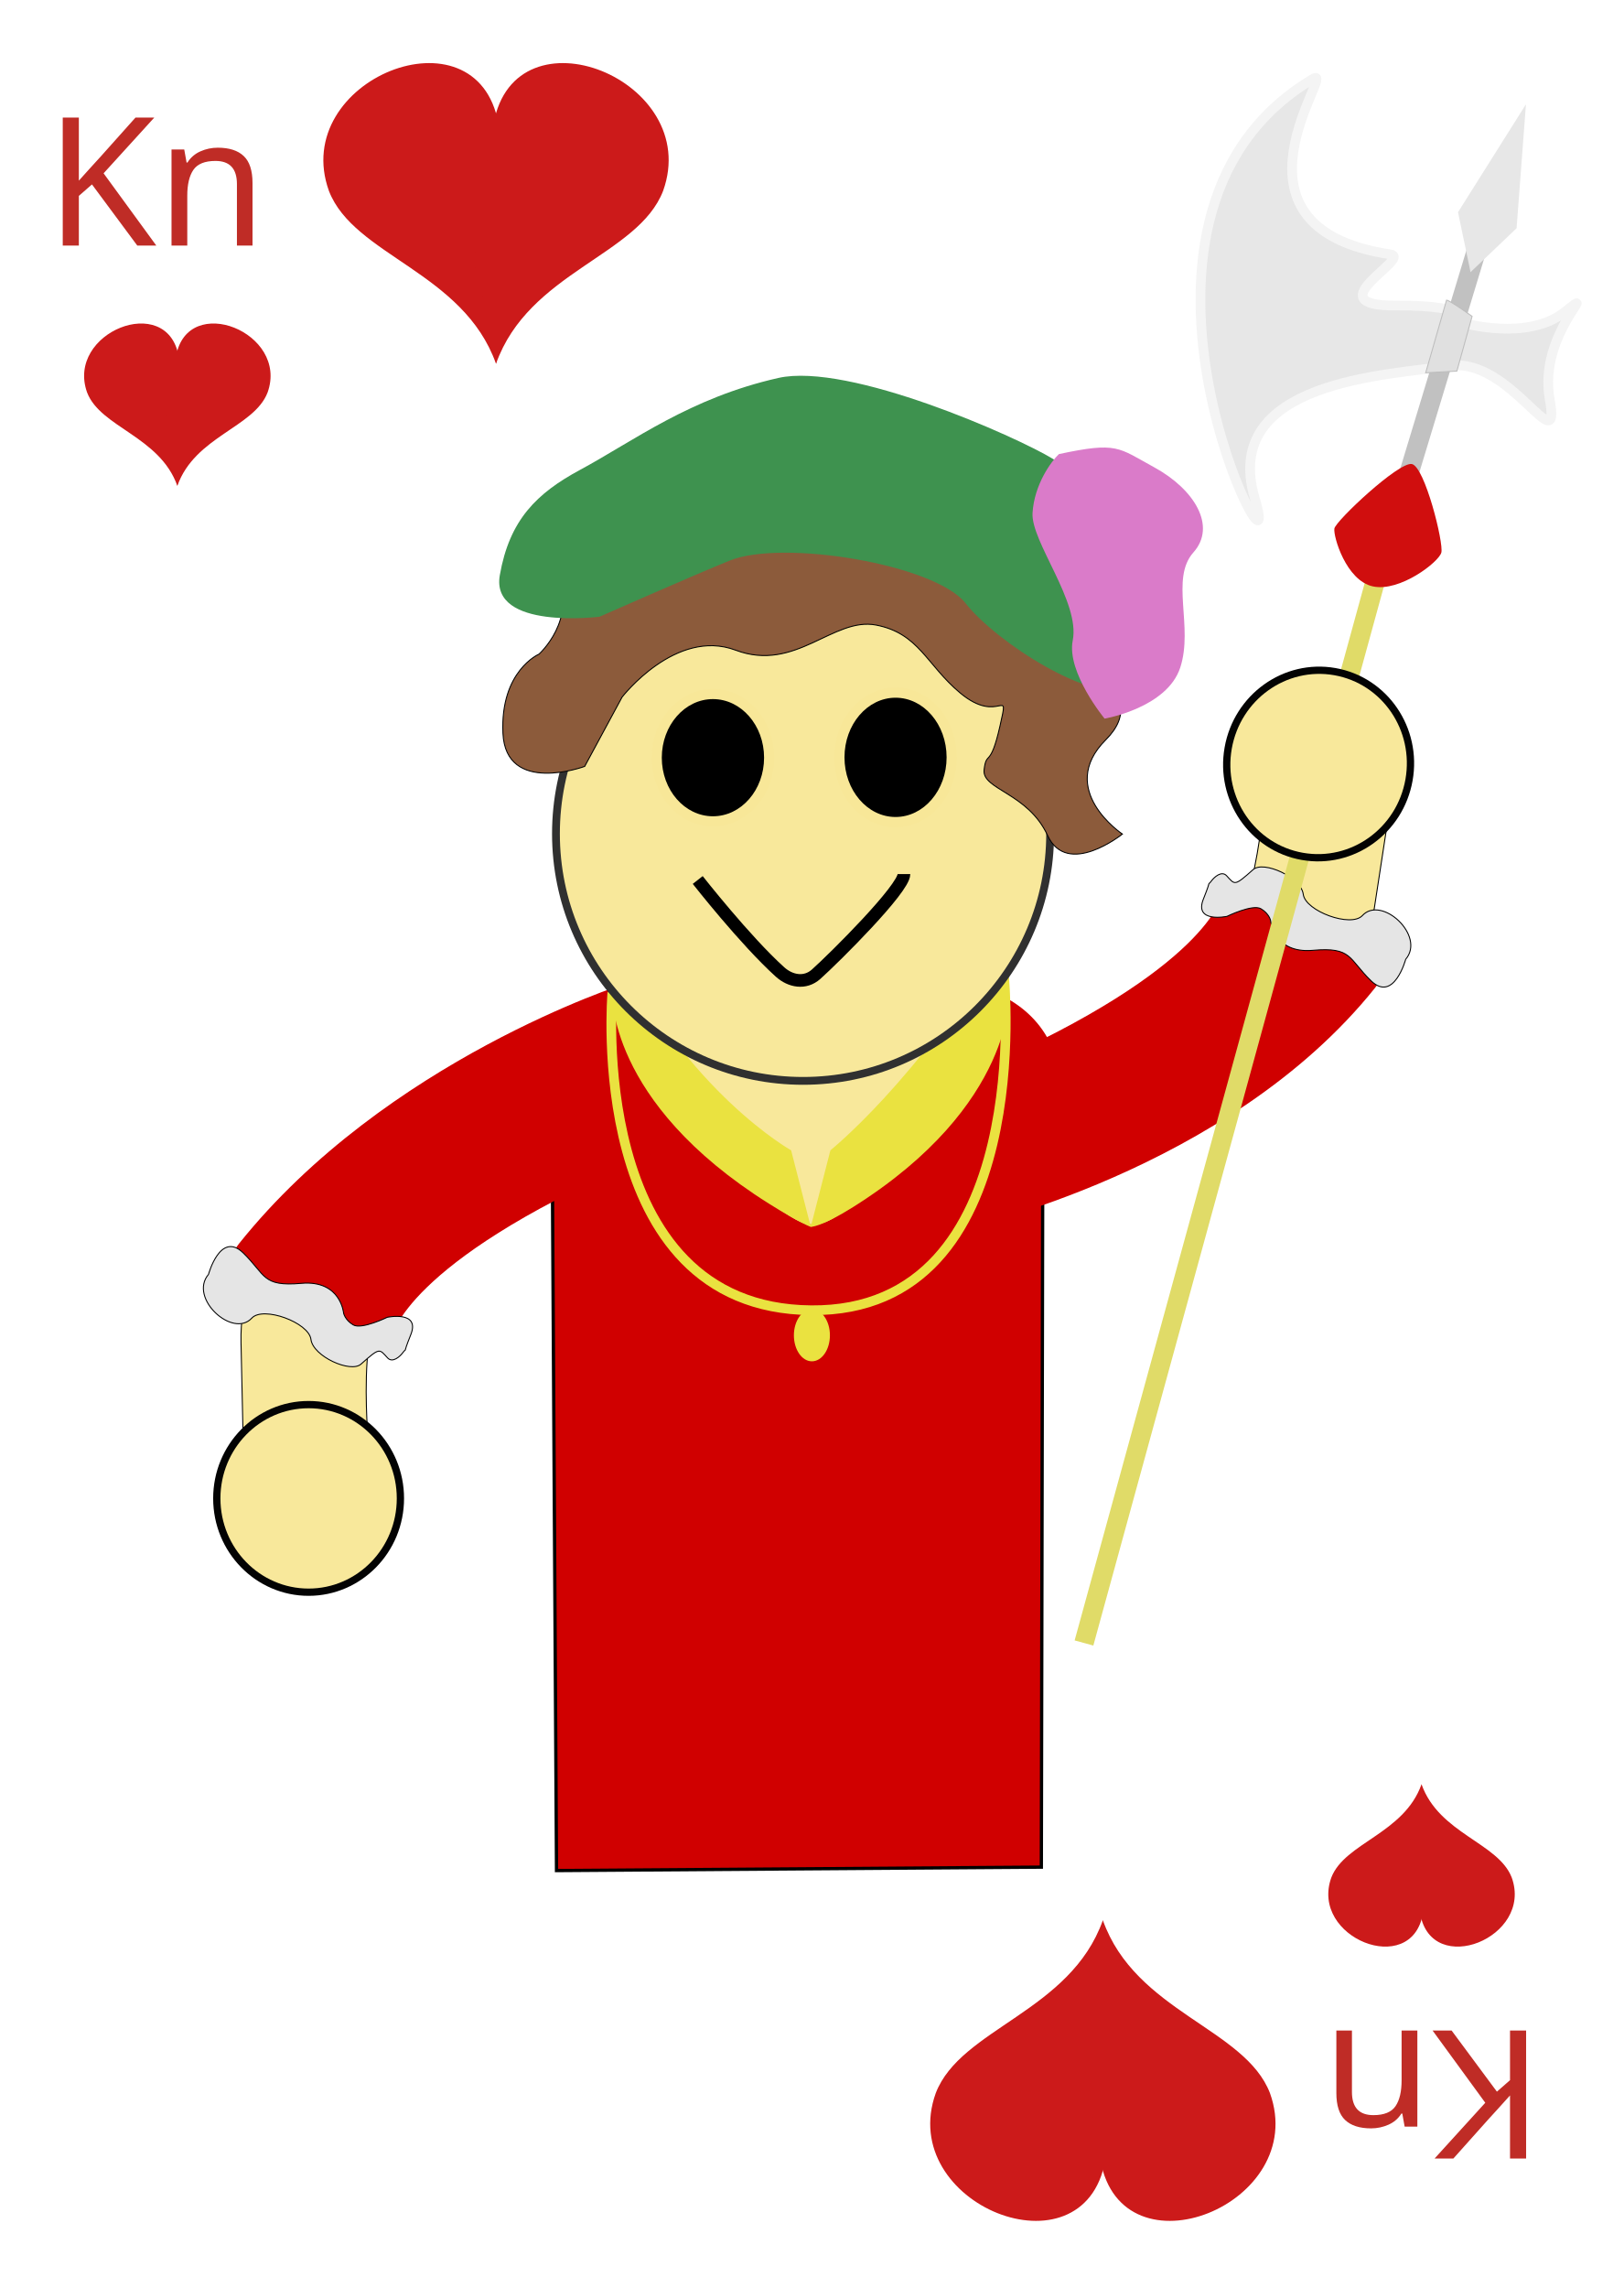
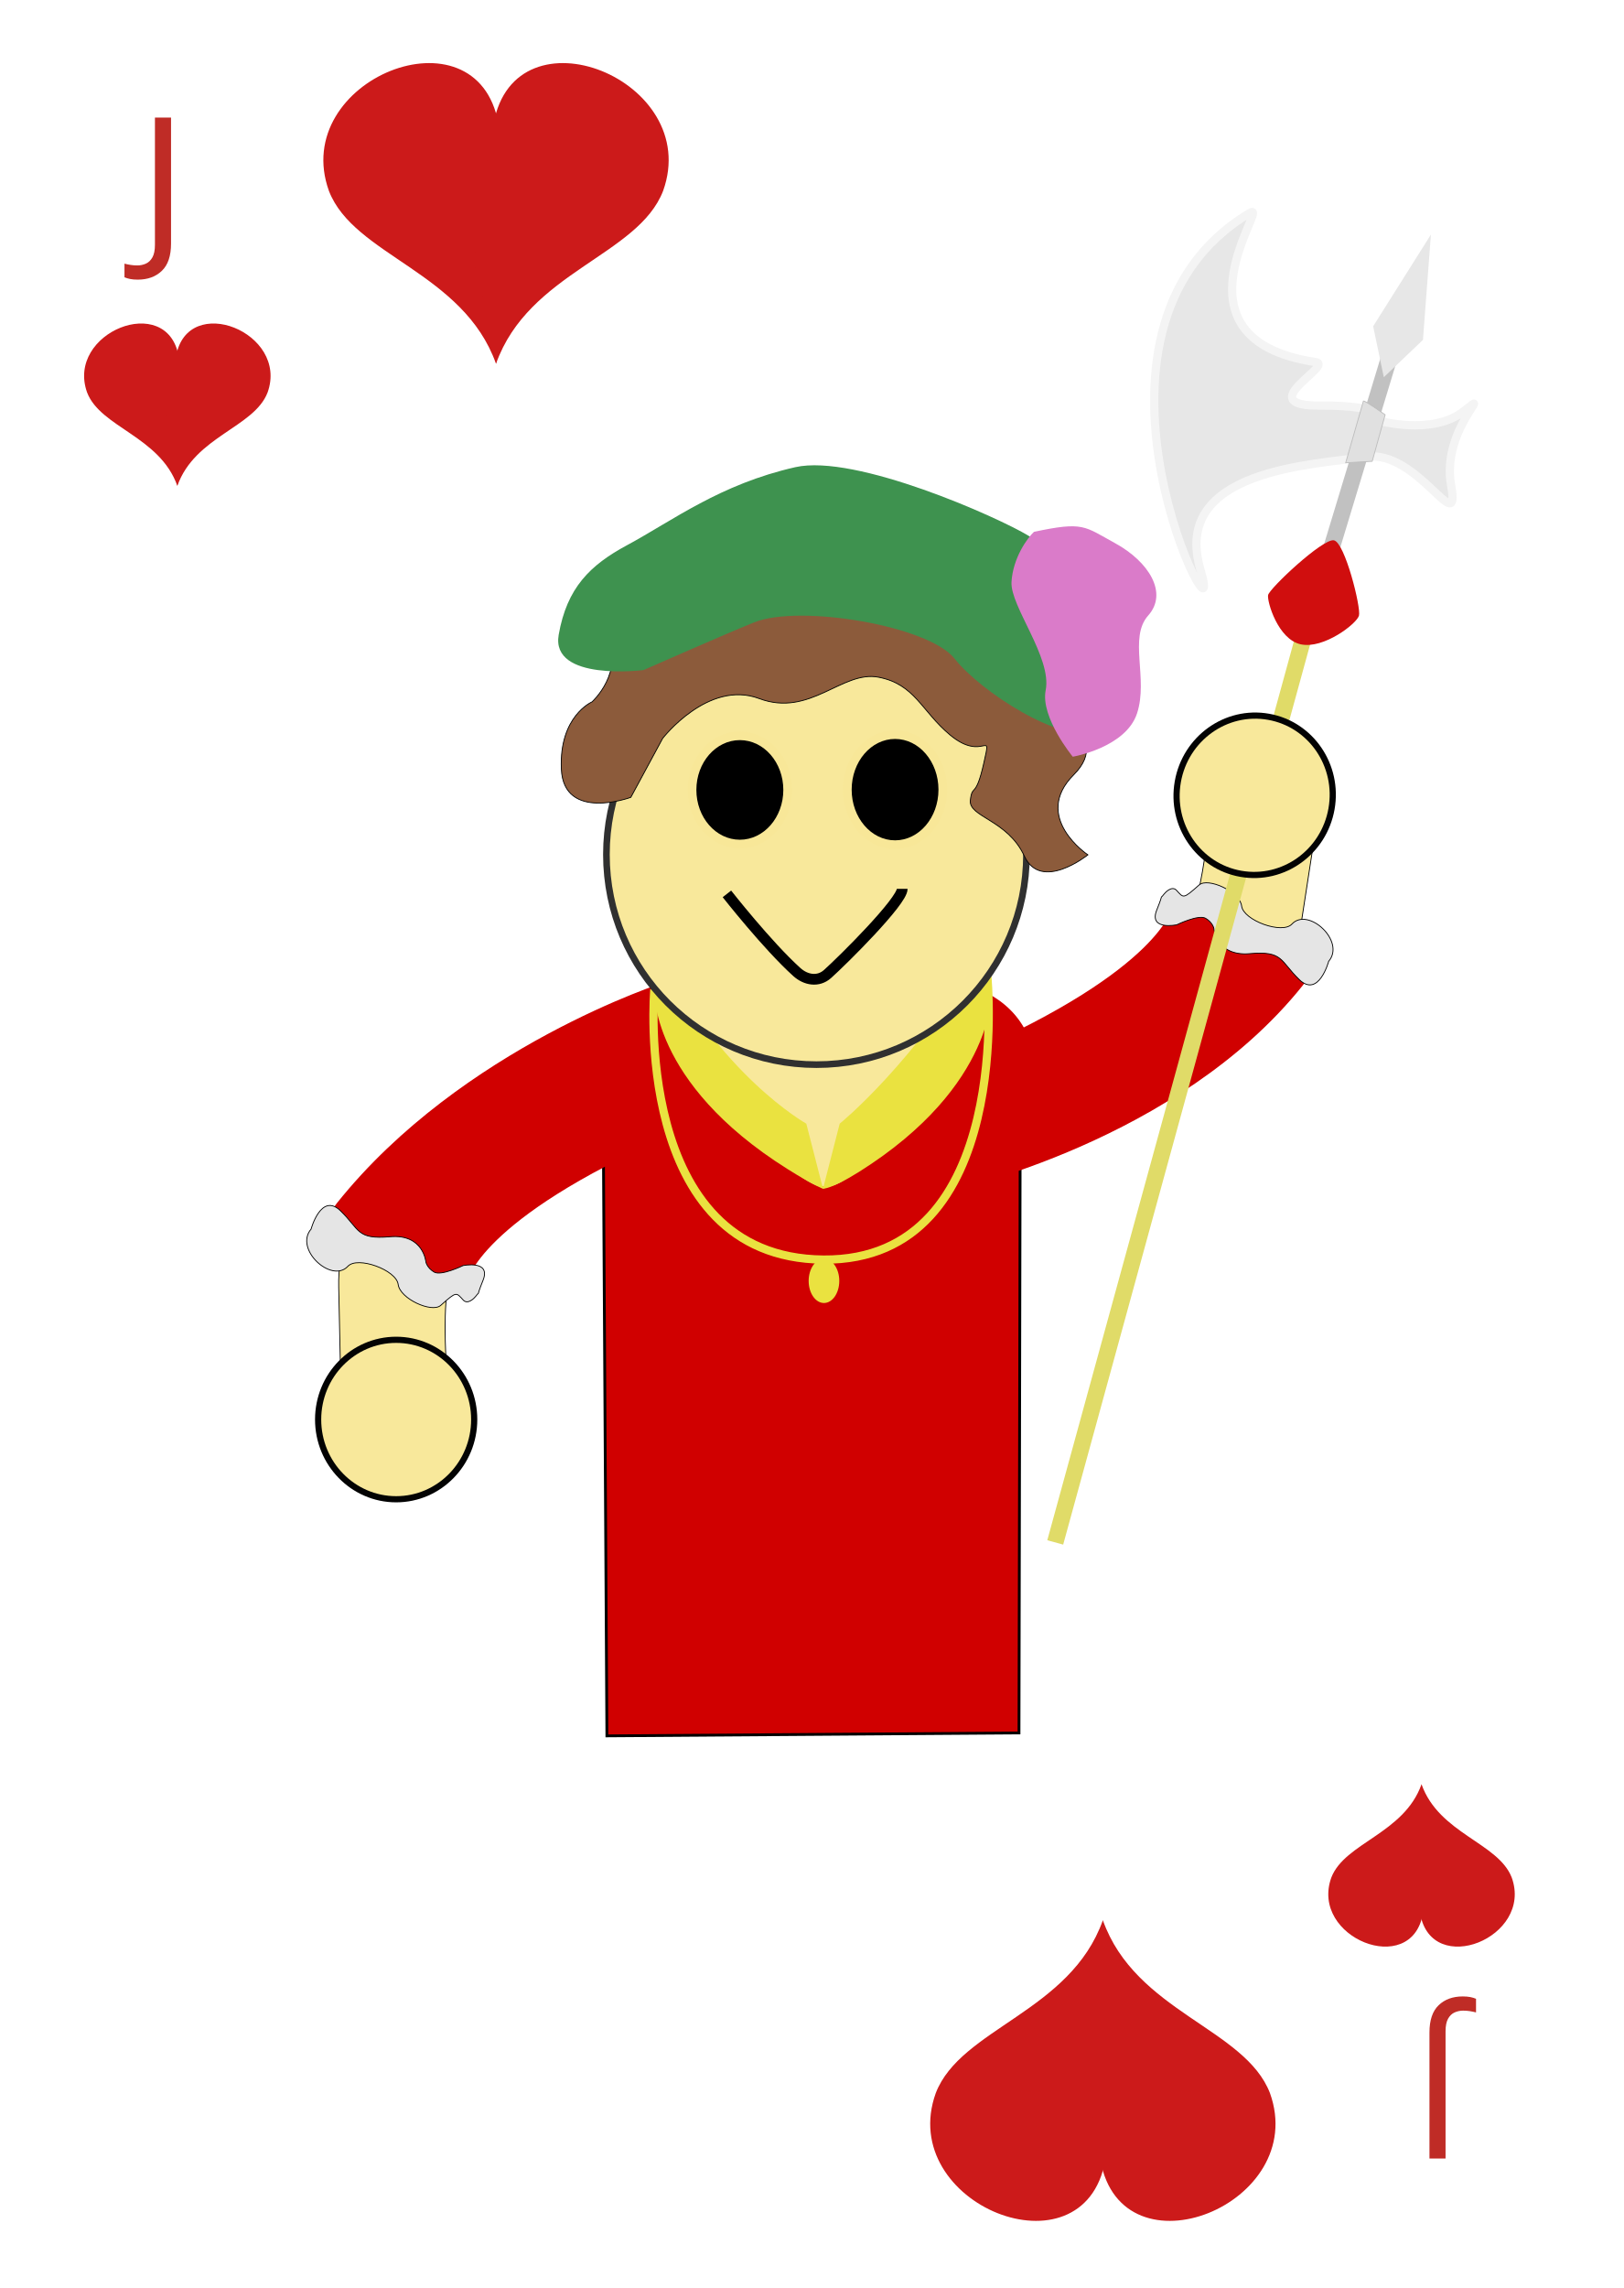
- <svg xmlns="http://www.w3.org/2000/svg" id="svg8" version="1.1" viewBox="0 0 443 624" height="624mm" width="443mm">
+ <svg xmlns="http://www.w3.org/2000/svg" width="443mm" height="624mm" viewBox="0 0 443 624" version="1.1" id="svg8">
  <defs id="defs2">
-     <clipPath clipPathUnits="userSpaceOnUse" id="clipEmfPath1">
-       <path d="M 0,0 H 264.091 V 373.013 H 0 Z" id="path833" />
+     <clipPath id="clipEmfPath1" clipPathUnits="userSpaceOnUse">
+       <path id="path833" d="M 0,0 H 264.091 V 373.013 H 0 Z" />
    </clipPath>
-     <pattern id="EMFhbasepattern" patternUnits="userSpaceOnUse" width="6" height="6" x="0" y="0" />
-     <filter style="color-interpolation-filters:sRGB" id="filter1924" x="-3.9509687e-06" width="1" y="-6.1138082e-06" height="1">
-       <feGaussianBlur stdDeviation="0" id="feGaussianBlur1926" />
+     <pattern y="0" x="0" height="6" width="6" patternUnits="userSpaceOnUse" id="EMFhbasepattern" />
+     <filter height="1" y="-6.1138082e-06" width="1" x="-3.9509687e-06" id="filter1924" style="color-interpolation-filters:sRGB">
+       <feGaussianBlur id="feGaussianBlur1926" stdDeviation="0" />
    </filter>
  </defs>
  <g id="layer1">
-     <path id="path903" d="m 150.516,290.759 1.305,219.398 132.266,-0.94 0.435,-218.458 z" style="fill:#d00000;fill-opacity:1;stroke:#000000;stroke-width:0.895px;stroke-linecap:butt;stroke-linejoin:miter;stroke-opacity:1" />
-     <path id="path990" d="m 130.428,288.651 c 0,0 -65.748,30.469 -64.679,77.508 1.069,47.039 0.535,26.727 0.535,26.727 l 34.105,-0.802 c 0,0 -1.217,-14.429 0.183,-25.183 1.4,-10.753 15.726,-38.271 33.063,-40.031 19.991,-2.03 -3.207,-38.22 -3.207,-38.22 z" style="fill:#f8e89b;fill-opacity:1;stroke:#000000;stroke-width:0.265px;stroke-linecap:butt;stroke-linejoin:miter;stroke-opacity:1" />
-     <text xml:space="preserve" style="font-style:normal;font-weight:normal;font-size:27.566px;line-height:1.25;font-family:sans-serif;fill:#000000;fill-opacity:1;stroke:none;stroke-width:0.861" x="26.895" y="60.38" id="text874">
-       <tspan x="26.895" y="60.38" style="font-style:normal;font-variant:normal;font-weight:normal;font-stretch:normal;font-size:27.566px;font-family:Cabin;-inkscape-font-specification:Cabin;stroke-width:0.861" id="tspan884" />
+     <path style="fill:#d00000;fill-opacity:1;stroke:#000000;stroke-width:0.761px;stroke-linecap:butt;stroke-linejoin:miter;stroke-opacity:1" d="m 164.455,286.933 1.109,186.488 112.426,-0.799 0.37,-185.689 z" id="path903" />
+     <path style="fill:#f8e89b;fill-opacity:1;stroke:#000000;stroke-width:0.225px;stroke-linecap:butt;stroke-linejoin:miter;stroke-opacity:1" d="m 147.379,285.141 c 0,0 -55.886,25.898 -54.977,65.882 0.909,39.984 0.454,22.718 0.454,22.718 l 28.99,-0.682 c 0,0 -1.034,-12.265 0.156,-21.405 1.19,-9.14 13.367,-32.53 28.104,-34.026 16.992,-1.725 -2.726,-32.487 -2.726,-32.487 z" id="path990" />
+     <text id="text874" y="60.38" x="26.895" style="font-style:normal;font-weight:normal;font-size:27.566px;line-height:1.25;font-family:sans-serif;fill:#000000;fill-opacity:1;stroke:none;stroke-width:0.861" xml:space="preserve">
+       <tspan id="tspan884" style="font-style:normal;font-variant:normal;font-weight:normal;font-stretch:normal;font-size:27.566px;font-family:Cabin;-inkscape-font-specification:Cabin;stroke-width:0.861" y="60.38" x="26.895" />
    </text>
-     <path style="fill:#f8e89b;fill-opacity:1;stroke:#000000;stroke-width:0.265px;stroke-linecap:butt;stroke-linejoin:miter;stroke-opacity:1" d="m 297.117,317.04 c 0,0 70.04,-18.589 77.156,-65.099 7.115,-46.51 4.115,-26.414 4.115,-26.414 l -33.726,-5.133 c 0,0 -1.307,14.421 -4.554,24.768 -3.246,10.347 -22.133,34.959 -39.512,33.682 -20.039,-1.473 -3.478,38.196 -3.478,38.196 z" id="path994" />
-     <path id="path960" d="m 262.623,335.139 c 0,0 72.421,-15.624 112.52,-65.748 12.829,-16.036 -41.828,-25.123 -41.828,-25.123 0,0 -3.608,19.778 -65.08,46.772 -68.02,29.87 -5.613,44.099 -5.613,44.099 z" style="fill:#d00000;fill-opacity:1;stroke:none;stroke-width:0.265px;stroke-linecap:butt;stroke-linejoin:miter;stroke-opacity:1;filter:url(#filter1924)" />
-     <path style="fill:#d00000;fill-opacity:1;stroke:none;stroke-width:0.265px;stroke-linecap:butt;stroke-linejoin:miter;stroke-opacity:1" d="m 170.384,268.339 c 0,0 -65.072,20.703 -105.171,70.826 -12.829,16.036 41.828,25.123 41.828,25.123 0,0 3.608,-19.778 65.08,-46.772 68.02,-29.87 -1.737,-49.178 -1.737,-49.178 z" id="path936" />
-     <path style="fill:#d00000;fill-opacity:1;stroke:none;stroke-width:0.265px;stroke-linecap:butt;stroke-linejoin:miter;stroke-opacity:1" d="m 244.929,266.662 c -1.512,0 42.269,-4.708 44.601,29.86 1.715,25.428 -52.35,11.15 -52.35,11.15 z" id="path1928" />
-     <path style="fill:#f8e89b;fill-opacity:1;stroke:none;stroke-width:0.323px;stroke-linecap:butt;stroke-linejoin:miter;stroke-opacity:1" d="m 182.997,282.915 c 0,0 16.021,41.033 35.046,50.175 19.025,9.142 40.303,-56.978 40.303,-56.978 z" id="path1930" />
-     <path id="path1934" d="m 221.183,334.59 5.358,-20.87 c 0,0 23.68,-18.992 46.533,-57.266 1.595,-2.671 2.237,14.265 2.237,14.265 0,0 1.782,30.61 -42.622,58.506 -8.823,5.543 -11.506,5.366 -11.506,5.366 z" style="fill:#eae240;fill-opacity:1;stroke:none;stroke-width:0.265px;stroke-linecap:butt;stroke-linejoin:miter;stroke-opacity:1" />
-     <path style="fill:#eae240;fill-opacity:1;stroke:none;stroke-width:0.265px;stroke-linecap:butt;stroke-linejoin:miter;stroke-opacity:1" d="m 221.183,334.59 -5.358,-20.87 c 0,0 -28.216,-15.78 -47.667,-55.754 -1.361,-2.797 -1.103,12.753 -1.103,12.753 0,0 -1.682,29.658 42.723,57.554 8.823,5.543 11.406,6.318 11.406,6.318 z" id="path1932" />
-     <path style="fill:none;stroke:#eae240;stroke-width:2.646;stroke-linecap:butt;stroke-linejoin:miter;stroke-miterlimit:4;stroke-dasharray:none;stroke-opacity:1" d="m 167.054,270.718 c 0,0 -7.494,86.086 54.245,86.621 61.739,0.535 52.602,-91.027 52.602,-91.027" id="path1944" />
-     <g transform="translate(-4.276312,-34.2105)" id="g986">
-       <circle r="66.344" cy="261.587" cx="223.353" id="path883-1" style="fill:#f8e89b;fill-opacity:1;stroke:#303030;stroke-width:4.26;stroke-linecap:round;stroke-miterlimit:4;stroke-dasharray:none;stroke-opacity:1;paint-order:stroke fill markers" />
-       <ellipse style="fill:#000000;fill-opacity:1;stroke:#f8e798;stroke-width:5.544;stroke-linecap:round;stroke-miterlimit:4;stroke-dasharray:none;stroke-opacity:1;paint-order:stroke fill markers" id="path900" cx="198.771" cy="240.852" rx="13.953" ry="15.979" />
-       <ellipse ry="16.264" rx="13.93" cy="240.762" cx="248.588" id="path900-2" style="fill:#000000;fill-opacity:1;stroke:#f8e798;stroke-width:5.588;stroke-linecap:round;stroke-miterlimit:4;stroke-dasharray:none;stroke-opacity:1;paint-order:stroke fill markers" />
-       <path style="fill:none;stroke:#000000;stroke-width:3.446;stroke-linecap:butt;stroke-linejoin:miter;stroke-miterlimit:4;stroke-dasharray:none;stroke-opacity:1" d="m 194.623,274.209 c 0,0 12.931,16.496 22.45,25.085 2.844,2.566 6.839,3.304 9.845,0.615 5.072,-4.538 23.966,-23.313 23.966,-27.313" id="path873" />
+     <path id="path994" d="m 289.065,309.272 c 0,0 59.534,-15.8 65.582,-55.334 6.048,-39.534 3.497,-22.452 3.497,-22.452 l -28.667,-4.363 c 0,0 -1.111,12.258 -3.871,21.053 -2.759,8.795 -18.813,29.715 -33.585,28.629 -17.033,-1.252 -2.957,32.466 -2.957,32.466 z" style="fill:#f8e89b;fill-opacity:1;stroke:#000000;stroke-width:0.225px;stroke-linecap:butt;stroke-linejoin:miter;stroke-opacity:1" />
+     <path transform="matrix(0.85,0,0,0.85,36.51586,39.78779)" style="fill:#d00000;fill-opacity:1;stroke:none;stroke-width:0.265px;stroke-linecap:butt;stroke-linejoin:miter;stroke-opacity:1;filter:url(#filter1924)" d="m 262.623,335.139 c 0,0 72.421,-15.624 112.52,-65.748 12.829,-16.036 -41.828,-25.123 -41.828,-25.123 0,0 -3.608,19.778 -65.08,46.772 -68.02,29.87 -5.613,44.099 -5.613,44.099 z" id="path960" />
+     <path id="path936" d="m 181.343,267.876 c 0,0 -55.311,17.597 -89.395,60.202 -10.905,13.631 35.554,21.355 35.554,21.355 0,0 3.067,-16.811 55.318,-39.756 57.817,-25.389 -1.477,-41.801 -1.477,-41.801 z" style="fill:#d00000;fill-opacity:1;stroke:none;stroke-width:0.225px;stroke-linecap:butt;stroke-linejoin:miter;stroke-opacity:1" />
+     <path id="path1928" d="m 244.705,266.451 c -1.285,0 35.929,-4.001 37.911,25.381 1.458,21.613 -44.497,9.478 -44.497,9.478 z" style="fill:#d00000;fill-opacity:1;stroke:none;stroke-width:0.225px;stroke-linecap:butt;stroke-linejoin:miter;stroke-opacity:1" />
+     <path id="path1930" d="m 192.064,280.265 c 0,0 13.618,34.878 29.789,42.648 16.171,7.771 34.258,-48.431 34.258,-48.431 z" style="fill:#f8e89b;fill-opacity:1;stroke:none;stroke-width:0.275px;stroke-linecap:butt;stroke-linejoin:miter;stroke-opacity:1" />
+     <path style="fill:#eae240;fill-opacity:1;stroke:none;stroke-width:0.225px;stroke-linecap:butt;stroke-linejoin:miter;stroke-opacity:1" d="m 224.521,324.189 4.555,-17.739 c 0,0 20.128,-16.144 39.553,-48.676 1.356,-2.27 1.901,12.125 1.901,12.125 0,0 1.515,26.018 -36.229,49.73 -7.5,4.711 -9.78,4.561 -9.78,4.561 z" id="path1934" />
+     <path id="path1932" d="m 224.521,324.189 -4.555,-17.739 c 0,0 -23.984,-13.413 -40.517,-47.391 -1.157,-2.378 -0.938,10.84 -0.938,10.84 0,0 -1.43,25.209 36.314,48.921 7.5,4.711 9.695,5.37 9.695,5.37 z" style="fill:#eae240;fill-opacity:1;stroke:none;stroke-width:0.225px;stroke-linecap:butt;stroke-linejoin:miter;stroke-opacity:1" />
+     <path id="path1944" d="m 178.512,269.899 c 0,0 -6.37,73.173 46.108,73.628 52.478,0.454 44.712,-77.373 44.712,-77.373" style="fill:none;stroke:#eae240;stroke-width:2.249;stroke-linecap:butt;stroke-linejoin:miter;stroke-miterlimit:4;stroke-dasharray:none;stroke-opacity:1" />
+     <g id="g986" transform="matrix(0.85,0,0,0.85,32.881,10.70886)">
+       <circle style="fill:#f8e89b;fill-opacity:1;stroke:#303030;stroke-width:4.26;stroke-linecap:round;stroke-miterlimit:4;stroke-dasharray:none;stroke-opacity:1;paint-order:stroke fill markers" id="path883-1" cx="223.353" cy="261.587" r="66.344" />
+       <ellipse ry="15.979" rx="13.953" cy="240.852" cx="198.771" id="path900" style="fill:#000000;fill-opacity:1;stroke:#f8e798;stroke-width:5.544;stroke-linecap:round;stroke-miterlimit:4;stroke-dasharray:none;stroke-opacity:1;paint-order:stroke fill markers" />
+       <ellipse style="fill:#000000;fill-opacity:1;stroke:#f8e798;stroke-width:5.588;stroke-linecap:round;stroke-miterlimit:4;stroke-dasharray:none;stroke-opacity:1;paint-order:stroke fill markers" id="path900-2" cx="248.588" cy="240.762" rx="13.93" ry="16.264" />
+       <path id="path873" d="m 194.623,274.209 c 0,0 12.931,16.496 22.45,25.085 2.844,2.566 6.839,3.304 9.845,0.615 5.072,-4.538 23.966,-23.313 23.966,-27.313" style="fill:none;stroke:#000000;stroke-width:3.446;stroke-linecap:butt;stroke-linejoin:miter;stroke-miterlimit:4;stroke-dasharray:none;stroke-opacity:1" />
    </g>
-     <path id="path949" d="m 383.481,261.632 c 0,0 -3.213,11.906 -9.449,5.859 -6.237,-6.048 -5.103,-9.26 -15.875,-8.315 -10.772,0.945 -11.528,-8.126 -11.528,-8.126 0,0 -0.378,-1.89 -2.646,-3.213 -2.268,-1.323 -9.26,2.079 -9.26,2.079 0,0 -9.071,1.89 -6.426,-4.725 2.646,-6.615 0.567,-2.788 2.362,-5.15 0.457,-0.602 2.549,-2.737 3.971,-1.201 2.31,2.495 2.045,2.936 7.253,-1.691 2.825,-2.511 13.081,2.108 13.654,6.74 0.571,4.614 13.039,9.166 16.141,5.803 5.177,-5.611 17.305,5.475 11.803,11.941 z" style="fill:#e5e5e5;fill-opacity:1;stroke:#000000;stroke-width:0.265px;stroke-linecap:butt;stroke-linejoin:miter;stroke-opacity:1" />
-     <path style="fill:none;stroke:#e0db68;stroke-width:5.292;stroke-linecap:butt;stroke-linejoin:miter;stroke-miterlimit:4;stroke-dasharray:none;stroke-opacity:1" d="M 295.718,448.088 378.591,146.091" id="path1946" />
-     <ellipse transform="rotate(10)" style="fill:#f8e89b;fill-opacity:1;stroke:#030303;stroke-width:3.969;stroke-miterlimit:4;stroke-dasharray:none;stroke-opacity:1;paint-order:stroke fill markers" id="ellipse996" cx="390.443" cy="142.733" rx="24.054" ry="24.589" />
-     <text id="text1076" y="66.966" x="12.37" style="font-style:normal;font-weight:normal;font-size:6.985px;line-height:1.25;font-family:sans-serif;fill:#bf2c26;fill-opacity:1;stroke:none;stroke-width:0.175" xml:space="preserve">
-       <tspan style="font-style:normal;font-variant:normal;font-weight:normal;font-stretch:normal;font-size:48.895px;font-family:TechnicLite;-inkscape-font-specification:TechnicLite;fill:#bf2c26;fill-opacity:1;stroke-width:0.175" y="66.966" x="12.37" id="tspan1074">Kn</tspan>
+     <path style="fill:#e5e5e5;fill-opacity:1;stroke:#000000;stroke-width:0.225px;stroke-linecap:butt;stroke-linejoin:miter;stroke-opacity:1" d="m 362.475,262.175 c 0,0 -2.731,10.12 -8.032,4.98 -5.301,-5.14 -4.337,-7.871 -13.494,-7.068 -9.156,0.803 -9.799,-6.908 -9.799,-6.908 0,0 -0.321,-1.606 -2.249,-2.731 -1.928,-1.124 -7.871,1.767 -7.871,1.767 0,0 -7.711,1.606 -5.462,-4.016 2.249,-5.622 0.482,-2.369 2.008,-4.377 0.389,-0.512 2.167,-2.327 3.376,-1.021 1.964,2.121 1.738,2.496 6.165,-1.438 2.402,-2.134 11.119,1.792 11.606,5.729 0.485,3.922 11.083,7.791 13.72,4.933 4.4,-4.77 14.71,4.654 10.033,10.15 z" id="path949" />
+     <path id="path1946" d="M 287.876,420.662 358.319,163.965" style="fill:none;stroke:#e0db68;stroke-width:4.498;stroke-linecap:butt;stroke-linejoin:miter;stroke-miterlimit:4;stroke-dasharray:none;stroke-opacity:1" />
+     <ellipse ry="20.9" rx="20.446" cy="154.165" cx="374.747" id="ellipse996" style="fill:#f8e89b;fill-opacity:1;stroke:#030303;stroke-width:3.373;stroke-miterlimit:4;stroke-dasharray:none;stroke-opacity:1;paint-order:stroke fill markers" transform="rotate(10)" />
+     <text xml:space="preserve" style="font-style:normal;font-weight:normal;font-size:6.985px;line-height:1.25;font-family:sans-serif;fill:#bf2c26;fill-opacity:1;stroke:none;stroke-width:0.175" x="37.77" y="66.966" id="text1076">
+       <tspan id="tspan1074" x="37.77" y="66.966" style="font-style:normal;font-variant:normal;font-weight:normal;font-stretch:normal;font-size:48.895px;font-family:TechnicLite;-inkscape-font-specification:TechnicLite;fill:#bf2c26;fill-opacity:1;stroke-width:0.175">J</tspan>
    </text>
-     <ellipse ry="24.589" rx="24.054" cy="408.655" cx="84.19" id="path992" style="fill:#f8e89b;fill-opacity:1;stroke:#030303;stroke-width:3.969;stroke-miterlimit:4;stroke-dasharray:none;stroke-opacity:1;paint-order:stroke fill markers" />
-     <path style="fill:#8c5b3b;fill-opacity:1;stroke:#000000;stroke-width:0.265px;stroke-linecap:butt;stroke-linejoin:miter;stroke-opacity:1" d="m 159.506,209.021 c 0,0 -21.545,7.938 -22.301,-9.071 -0.756,-17.009 9.827,-21.545 9.827,-21.545 0,0 10.583,-9.449 4.914,-21.923 -5.67,-12.473 22.301,-15.119 22.301,-15.119 0,0 36.186,12.198 36.942,1.993 0.756,-10.205 40.543,-5.772 40.543,-5.772 0,0 24.72,9.997 24.19,31.75 -0.278,11.434 14.695,9.922 14.695,9.922 0,0 24.657,8.907 11.05,22.514 -13.607,13.607 4.536,25.702 4.536,25.702 0,0 -15.019,12.052 -20.411,0.378 -5.392,-11.674 -17.959,-12.488 -17.32,-17.91 0.639,-5.422 1.673,-0.171 4.319,-11.889 2.646,-11.717 0,0 -10.854,-9.064 -9.204,-7.686 -11.227,-16.262 -22.938,-18.513 -11.711,-2.251 -21.958,12.989 -38.305,6.849 -16.347,-6.14 -30.983,12.797 -30.983,12.797 z" id="path934" />
-     <path style="fill:#e5e5e5;fill-opacity:1;stroke:#000000;stroke-width:0.265px;stroke-linecap:butt;stroke-linejoin:miter;stroke-opacity:1" d="m 56.885,347.549 c 0,0 3.213,-11.906 9.449,-5.859 6.237,6.048 5.103,9.26 15.875,8.315 10.772,-0.945 11.528,8.126 11.528,8.126 0,0 0.378,1.89 2.646,3.213 2.268,1.323 9.26,-2.079 9.26,-2.079 0,0 9.071,-1.89 6.426,4.725 -2.646,6.615 -0.567,2.788 -2.362,5.15 -0.457,0.602 -2.549,2.737 -3.971,1.201 -2.31,-2.495 -2.045,-2.936 -7.253,1.691 -2.825,2.511 -13.081,-2.108 -13.654,-6.74 -0.571,-4.614 -13.039,-9.166 -16.141,-5.803 -5.177,5.611 -17.305,-5.475 -11.803,-11.941 z" id="path938" />
-     <ellipse style="fill:#eae240;fill-opacity:1;stroke:none;stroke-width:7.938;stroke-linecap:round;stroke-opacity:1;paint-order:stroke fill markers" id="path1936" cx="221.494" cy="364.18" rx="4.914" ry="7.087" />
-     <path style="fill:#eae240;fill-opacity:1;stroke:none;stroke-width:0.265px;stroke-linecap:butt;stroke-linejoin:miter;stroke-opacity:1" d="m 220.8,333.605 c 0,0 0.289,0.644 0.898,-0.006 0.608,-0.65 -0.05,0.83 -0.068,0.83 -0.018,0 -0.447,0.161 -0.447,0.161 l -0.711,-0.568 z" id="path1938" />
-     <path style="fill:#3e924f;fill-opacity:1;stroke:none;stroke-width:0.265px;stroke-linecap:butt;stroke-linejoin:miter;stroke-opacity:1" d="m 163.569,168.192 c 0,0 -29.86,3.78 -27.214,-11.339 2.646,-15.119 10.103,-22.358 21.923,-28.726 14.656,-7.897 29.837,-19.572 54.032,-25.043 19.291,-4.362 65.169,16.117 74.858,22.019 14.009,8.533 17.029,12.514 26.118,32.433 5.049,11.065 16.425,22.701 -4.047,30.395 -11.239,4.224 -37.515,-12.832 -45.83,-23.416 -8.315,-10.583 -49.785,-17.501 -64.321,-11.637 -9.567,3.86 -35.519,15.314 -35.519,15.314 z" id="path1940" />
-     <path style="fill:#e7e7e7;fill-opacity:1;stroke:#f4f4f4;stroke-width:2.646;stroke-linecap:butt;stroke-linejoin:miter;stroke-opacity:1;stroke-miterlimit:4;stroke-dasharray:none" d="m 399.143,88.068 c 0,0 17.576,5.103 27.781,-3.024 10.205,-8.126 -7.371,5.859 -4.158,23.813 3.213,17.954 -10.724,-11.564 -27.214,-9.071 -16.49,2.493 -62.847,3.915 -53.208,36.232 9.638,32.317 -48.378,-76.322 15.875,-114.527 6.993,-4.158 -28.223,40.529 21.062,47.87 6.261,0.933 -20.882,14.116 1.401,13.964 22.284,-0.153 18.462,4.744 18.462,4.744 z" id="path1956" />
-     <path style="fill:#da7bc9;fill-opacity:1;stroke:none;stroke-width:0.247px;stroke-linecap:butt;stroke-linejoin:miter;stroke-opacity:1" d="m 288.885,123.839 c -2.059,1.936 -6.734,8.27 -7.201,16.07 -0.467,7.799 13.051,24.264 10.966,34.763 -1.725,8.685 8.691,21.317 8.691,21.317 0,0 17.035,-2.896 20.639,-13.925 3.663,-11.212 -2.798,-24.25 3.596,-31.408 6.394,-7.159 0.262,-17.223 -10.686,-23.202 -9.911,-5.412 -10.012,-7.017 -26.004,-3.614 z" id="path1942" />
-     <path style="fill:none;stroke:#c1c1c1;stroke-width:5.292;stroke-linecap:butt;stroke-linejoin:miter;stroke-miterlimit:4;stroke-dasharray:none;stroke-opacity:1" d="M 383.799,130.962 402.642,68.822" id="path1950" />
-     <path style="fill:#d00e0e;fill-opacity:1;stroke:none;stroke-width:0.265;stroke-linecap:butt;stroke-linejoin:miter;stroke-miterlimit:4;stroke-dasharray:none;stroke-opacity:1" d="m 374.55,159.932 c -7.34,-1.572 -10.877,-13.701 -10.518,-15.789 0.359,-2.088 17.597,-18.298 21.131,-17.588 3.533,0.71 8.743,21.581 8.041,24.162 -0.702,2.581 -11.313,10.788 -18.653,9.215 z" id="path1948" />
-     <path style="fill:#e7e7e7;fill-opacity:1;stroke:none;stroke-width:0.212px;stroke-linecap:butt;stroke-linejoin:miter;stroke-opacity:1" d="M 401.174,74.227 397.757,57.872 416.295,28.438 413.738,62.243 Z" id="path1954" />
-     <path style="fill:#e0e0e0;fill-opacity:1;stroke:#bdbdbd;stroke-width:0.265px;stroke-linecap:butt;stroke-linejoin:miter;stroke-opacity:1" d="m 394.633,81.85 c 0.802,0 6.967,4.423 6.967,4.423 l -4.158,14.93 -8.504,0.472 z" id="path1958" />
-     <text transform="scale(-1)" xml:space="preserve" style="font-style:normal;font-weight:normal;font-size:6.985px;line-height:1.25;font-family:sans-serif;fill:#bf2c26;fill-opacity:1;stroke:none;stroke-width:0.175" x="-421.084" y="-553.78" id="text875">
-       <tspan id="tspan873" x="-421.084" y="-553.78" style="font-style:normal;font-variant:normal;font-weight:normal;font-stretch:normal;font-size:48.895px;font-family:TechnicLite;-inkscape-font-specification:TechnicLite;fill:#bf2c26;fill-opacity:1;stroke-width:0.175">Kn</tspan>
+     <ellipse style="fill:#f8e89b;fill-opacity:1;stroke:#030303;stroke-width:3.373;stroke-miterlimit:4;stroke-dasharray:none;stroke-opacity:1;paint-order:stroke fill markers" id="path992" cx="108.077" cy="387.145" rx="20.446" ry="20.9" />
+     <path id="path934" d="m 172.096,217.455 c 0,0 -18.313,6.747 -18.956,-7.711 -0.643,-14.458 8.353,-18.313 8.353,-18.313 0,0 8.996,-8.032 4.177,-18.634 -4.819,-10.602 18.956,-12.851 18.956,-12.851 0,0 30.758,10.368 31.401,1.694 0.643,-8.675 34.462,-4.907 34.462,-4.907 0,0 21.012,8.498 20.562,26.988 -0.237,9.719 12.491,8.434 12.491,8.434 0,0 20.958,7.571 9.392,19.137 -11.566,11.566 3.855,21.847 3.855,21.847 0,0 -12.766,10.244 -17.349,0.321 -4.583,-9.923 -15.265,-10.614 -14.722,-15.223 0.543,-4.609 1.422,-0.146 3.671,-10.105 2.249,-9.96 0,0 -9.226,-7.704 -7.824,-6.533 -9.543,-13.823 -19.497,-15.736 -9.955,-1.913 -18.665,11.041 -32.559,5.822 -13.895,-5.219 -26.335,10.878 -26.335,10.878 z" style="fill:#8c5b3b;fill-opacity:1;stroke:#000000;stroke-width:0.225px;stroke-linecap:butt;stroke-linejoin:miter;stroke-opacity:1" />
+     <path id="path938" d="m 84.868,335.205 c 0,0 2.731,-10.12 8.032,-4.98 5.301,5.14 4.337,7.871 13.494,7.068 9.156,-0.803 9.799,6.908 9.799,6.908 0,0 0.321,1.606 2.249,2.731 1.928,1.124 7.871,-1.767 7.871,-1.767 0,0 7.711,-1.606 5.462,4.016 -2.249,5.622 -0.482,2.369 -2.008,4.377 -0.389,0.512 -2.167,2.327 -3.376,1.021 -1.964,-2.121 -1.738,-2.496 -6.165,1.438 -2.402,2.134 -11.119,-1.792 -11.606,-5.729 -0.485,-3.922 -11.083,-7.791 -13.72,-4.933 -4.4,4.77 -14.71,-4.654 -10.033,-10.15 z" style="fill:#e5e5e5;fill-opacity:1;stroke:#000000;stroke-width:0.225px;stroke-linecap:butt;stroke-linejoin:miter;stroke-opacity:1" />
+     <ellipse ry="6.024" rx="4.177" cy="349.341" cx="224.786" id="path1936" style="fill:#eae240;fill-opacity:1;stroke:none;stroke-width:6.747;stroke-linecap:round;stroke-opacity:1;paint-order:stroke fill markers" />
+     <path id="path1938" d="m 224.196,323.352 c 0,0 0.246,0.547 0.763,-0.005 0.517,-0.552 -0.043,0.705 -0.058,0.705 -0.015,0 -0.38,0.137 -0.38,0.137 l -0.604,-0.483 z" style="fill:#eae240;fill-opacity:1;stroke:none;stroke-width:0.225px;stroke-linecap:butt;stroke-linejoin:miter;stroke-opacity:1" />
+     <path id="path1940" d="m 175.549,182.751 c 0,0 -25.381,3.213 -23.132,-9.638 2.249,-12.851 8.587,-19.004 18.634,-24.417 12.458,-6.712 25.361,-16.636 45.927,-21.286 16.397,-3.707 55.393,13.699 63.63,18.716 11.907,7.253 14.474,10.637 22.201,27.568 4.292,9.405 13.961,19.296 -3.44,25.835 -9.553,3.59 -31.887,-10.907 -38.956,-19.903 -7.068,-8.996 -42.318,-14.876 -54.673,-9.891 -8.132,3.281 -30.191,13.017 -30.191,13.017 z" style="fill:#3e924f;fill-opacity:1;stroke:none;stroke-width:0.225px;stroke-linecap:butt;stroke-linejoin:miter;stroke-opacity:1" />
+     <path id="path1956" d="m 375.787,114.646 c 0,0 14.94,4.337 23.614,-2.57 8.675,-6.908 -6.265,4.98 -3.534,20.241 2.731,15.261 -9.115,-9.829 -23.132,-7.711 -14.017,2.119 -53.42,3.328 -45.227,30.797 8.193,27.469 -41.121,-64.874 13.494,-97.348 5.944,-3.534 -23.99,34.45 17.902,40.69 5.322,0.793 -17.75,11.999 1.191,11.869 18.941,-0.13 15.692,4.032 15.692,4.032 z" style="fill:#e7e7e7;fill-opacity:1;stroke:#f4f4f4;stroke-width:2.249;stroke-linecap:butt;stroke-linejoin:miter;stroke-miterlimit:4;stroke-dasharray:none;stroke-opacity:1" />
+     <path id="path1942" d="m 282.068,145.051 c -1.75,1.646 -5.724,7.03 -6.121,13.659 -0.397,6.629 11.093,20.625 9.321,29.548 -1.466,7.382 7.388,18.119 7.388,18.119 0,0 14.48,-2.462 17.543,-11.836 3.114,-9.531 -2.379,-20.612 3.056,-26.697 5.435,-6.085 0.223,-14.64 -9.083,-19.722 -8.424,-4.6 -8.51,-5.965 -22.104,-3.072 z" style="fill:#da7bc9;fill-opacity:1;stroke:none;stroke-width:0.21px;stroke-linecap:butt;stroke-linejoin:miter;stroke-opacity:1" />
+     <path id="path1950" d="M 362.745,151.106 378.761,98.286" style="fill:none;stroke:#c1c1c1;stroke-width:4.498;stroke-linecap:butt;stroke-linejoin:miter;stroke-miterlimit:4;stroke-dasharray:none;stroke-opacity:1" />
+     <path id="path1948" d="m 354.883,175.73 c -6.239,-1.337 -9.246,-11.646 -8.94,-13.421 0.305,-1.775 14.958,-15.554 17.961,-14.95 3.003,0.603 7.432,18.344 6.835,20.538 -0.597,2.194 -9.616,9.169 -15.855,7.833 z" style="fill:#d00e0e;fill-opacity:1;stroke:none;stroke-width:0.225;stroke-linecap:butt;stroke-linejoin:miter;stroke-miterlimit:4;stroke-dasharray:none;stroke-opacity:1" />
+     <path id="path1954" d="m 377.514,102.881 -2.904,-13.902 15.758,-25.019 -2.174,28.734 z" style="fill:#e7e7e7;fill-opacity:1;stroke:none;stroke-width:0.18px;stroke-linecap:butt;stroke-linejoin:miter;stroke-opacity:1" />
+     <path id="path1958" d="m 371.954,109.361 c 0.682,0 5.922,3.759 5.922,3.759 l -3.534,12.691 -7.229,0.402 z" style="fill:#e0e0e0;fill-opacity:1;stroke:#bdbdbd;stroke-width:0.225px;stroke-linecap:butt;stroke-linejoin:miter;stroke-opacity:1" />
+     <text id="text875" y="-553.78" x="-398.859" style="font-style:normal;font-weight:normal;font-size:6.985px;line-height:1.25;font-family:sans-serif;fill:#bf2c26;fill-opacity:1;stroke:none;stroke-width:0.175" xml:space="preserve" transform="scale(-1)">
+       <tspan style="font-style:normal;font-variant:normal;font-weight:normal;font-stretch:normal;font-size:48.895px;font-family:TechnicLite;-inkscape-font-specification:TechnicLite;fill:#bf2c26;fill-opacity:1;stroke-width:0.175" y="-553.78" x="-398.859" id="tspan873">J</tspan>
    </text>
-     <g transform="matrix(2.415765,0,0,2.415765,70.4266,-7.326023)" id="layer1-9">
-       <path style="fill:#cc1a1a;fill-opacity:1;stroke:none;stroke-width:0.265px;stroke-linecap:butt;stroke-linejoin:miter;stroke-opacity:1" d="M 26.861,44.099 C 23.177,33.738 10.816,31.905 7.993,24.589 3.469,12.028 24.699,3.542 27.128,16.972 c 4.226,23.362 0.96,14.102 -0.267,27.128 z" id="path832" />
-       <path id="path834" d="M 26.861,44.099 C 30.544,33.738 42.905,31.905 45.728,24.589 50.252,12.028 29.023,3.542 26.593,16.972 22.367,40.333 25.634,31.073 26.861,44.099 Z" style="fill:#cc1a1a;fill-opacity:1;stroke:none;stroke-width:0.265px;stroke-linecap:butt;stroke-linejoin:miter;stroke-opacity:1" />
+     <g id="layer1-9" transform="matrix(2.415765,0,0,2.415765,70.4266,-7.326023)">
+       <path id="path832" d="M 26.861,44.099 C 23.177,33.738 10.816,31.905 7.993,24.589 3.469,12.028 24.699,3.542 27.128,16.972 c 4.226,23.362 0.96,14.102 -0.267,27.128 z" style="fill:#cc1a1a;fill-opacity:1;stroke:none;stroke-width:0.265px;stroke-linecap:butt;stroke-linejoin:miter;stroke-opacity:1" />
+       <path style="fill:#cc1a1a;fill-opacity:1;stroke:none;stroke-width:0.265px;stroke-linecap:butt;stroke-linejoin:miter;stroke-opacity:1" d="M 26.861,44.099 C 30.544,33.738 42.905,31.905 45.728,24.589 50.252,12.028 29.023,3.542 26.593,16.972 22.367,40.333 25.634,31.073 26.861,44.099 Z" id="path834" />
    </g>
-     <g id="g906" transform="matrix(2.415765,0,0,-2.415765,235.9802,630.2308)">
-       <path id="path901" d="M 26.861,44.099 C 23.177,33.738 10.816,31.905 7.993,24.589 3.469,12.028 24.699,3.542 27.128,16.972 c 4.226,23.362 0.96,14.102 -0.267,27.128 z" style="fill:#cc1a1a;fill-opacity:1;stroke:none;stroke-width:0.265px;stroke-linecap:butt;stroke-linejoin:miter;stroke-opacity:1" />
-       <path style="fill:#cc1a1a;fill-opacity:1;stroke:none;stroke-width:0.265px;stroke-linecap:butt;stroke-linejoin:miter;stroke-opacity:1" d="M 26.861,44.099 C 30.544,33.738 42.905,31.905 45.728,24.589 50.252,12.028 29.023,3.542 26.593,16.972 22.367,40.333 25.634,31.073 26.861,44.099 Z" id="path904" />
+     <g transform="matrix(2.415765,0,0,-2.415765,235.9802,630.2308)" id="g906">
+       <path style="fill:#cc1a1a;fill-opacity:1;stroke:none;stroke-width:0.265px;stroke-linecap:butt;stroke-linejoin:miter;stroke-opacity:1" d="M 26.861,44.099 C 23.177,33.738 10.816,31.905 7.993,24.589 3.469,12.028 24.699,3.542 27.128,16.972 c 4.226,23.362 0.96,14.102 -0.267,27.128 z" id="path901" />
+       <path id="path904" d="M 26.861,44.099 C 30.544,33.738 42.905,31.905 45.728,24.589 50.252,12.028 29.023,3.542 26.593,16.972 22.367,40.333 25.634,31.073 26.861,44.099 Z" style="fill:#cc1a1a;fill-opacity:1;stroke:none;stroke-width:0.265px;stroke-linecap:butt;stroke-linejoin:miter;stroke-opacity:1" />
    </g>
-     <g id="g912" transform="matrix(1.304513,0,0,1.304513,13.34096,74.98049)">
-       <path id="path908" d="M 26.861,44.099 C 23.177,33.738 10.816,31.905 7.993,24.589 3.469,12.028 24.699,3.542 27.128,16.972 c 4.226,23.362 0.96,14.102 -0.267,27.128 z" style="fill:#cc1a1a;fill-opacity:1;stroke:none;stroke-width:0.265px;stroke-linecap:butt;stroke-linejoin:miter;stroke-opacity:1" />
-       <path style="fill:#cc1a1a;fill-opacity:1;stroke:none;stroke-width:0.265px;stroke-linecap:butt;stroke-linejoin:miter;stroke-opacity:1" d="M 26.861,44.099 C 30.544,33.738 42.905,31.905 45.728,24.589 50.252,12.028 29.023,3.542 26.593,16.972 22.367,40.333 25.634,31.073 26.861,44.099 Z" id="path910" />
+     <g transform="matrix(1.304513,0,0,1.304513,13.34096,74.98049)" id="g912">
+       <path style="fill:#cc1a1a;fill-opacity:1;stroke:none;stroke-width:0.265px;stroke-linecap:butt;stroke-linejoin:miter;stroke-opacity:1" d="M 26.861,44.099 C 23.177,33.738 10.816,31.905 7.993,24.589 3.469,12.028 24.699,3.542 27.128,16.972 c 4.226,23.362 0.96,14.102 -0.267,27.128 z" id="path908" />
+       <path id="path910" d="M 26.861,44.099 C 30.544,33.738 42.905,31.905 45.728,24.589 50.252,12.028 29.023,3.542 26.593,16.972 22.367,40.333 25.634,31.073 26.861,44.099 Z" style="fill:#cc1a1a;fill-opacity:1;stroke:none;stroke-width:0.265px;stroke-linecap:butt;stroke-linejoin:miter;stroke-opacity:1" />
    </g>
-     <g transform="matrix(1.304513,0,0,-1.304513,352.7636,544.1445)" id="g918">
-       <path style="fill:#cc1a1a;fill-opacity:1;stroke:none;stroke-width:0.265px;stroke-linecap:butt;stroke-linejoin:miter;stroke-opacity:1" d="M 26.861,44.099 C 23.177,33.738 10.816,31.905 7.993,24.589 3.469,12.028 24.699,3.542 27.128,16.972 c 4.226,23.362 0.96,14.102 -0.267,27.128 z" id="path914" />
-       <path id="path916" d="M 26.861,44.099 C 30.544,33.738 42.905,31.905 45.728,24.589 50.252,12.028 29.023,3.542 26.593,16.972 22.367,40.333 25.634,31.073 26.861,44.099 Z" style="fill:#cc1a1a;fill-opacity:1;stroke:none;stroke-width:0.265px;stroke-linecap:butt;stroke-linejoin:miter;stroke-opacity:1" />
+     <g id="g918" transform="matrix(1.304513,0,0,-1.304513,352.7636,544.1445)">
+       <path id="path914" d="M 26.861,44.099 C 23.177,33.738 10.816,31.905 7.993,24.589 3.469,12.028 24.699,3.542 27.128,16.972 c 4.226,23.362 0.96,14.102 -0.267,27.128 z" style="fill:#cc1a1a;fill-opacity:1;stroke:none;stroke-width:0.265px;stroke-linecap:butt;stroke-linejoin:miter;stroke-opacity:1" />
+       <path style="fill:#cc1a1a;fill-opacity:1;stroke:none;stroke-width:0.265px;stroke-linecap:butt;stroke-linejoin:miter;stroke-opacity:1" d="M 26.861,44.099 C 30.544,33.738 42.905,31.905 45.728,24.589 50.252,12.028 29.023,3.542 26.593,16.972 22.367,40.333 25.634,31.073 26.861,44.099 Z" id="path916" />
    </g>
  </g>
</svg>
